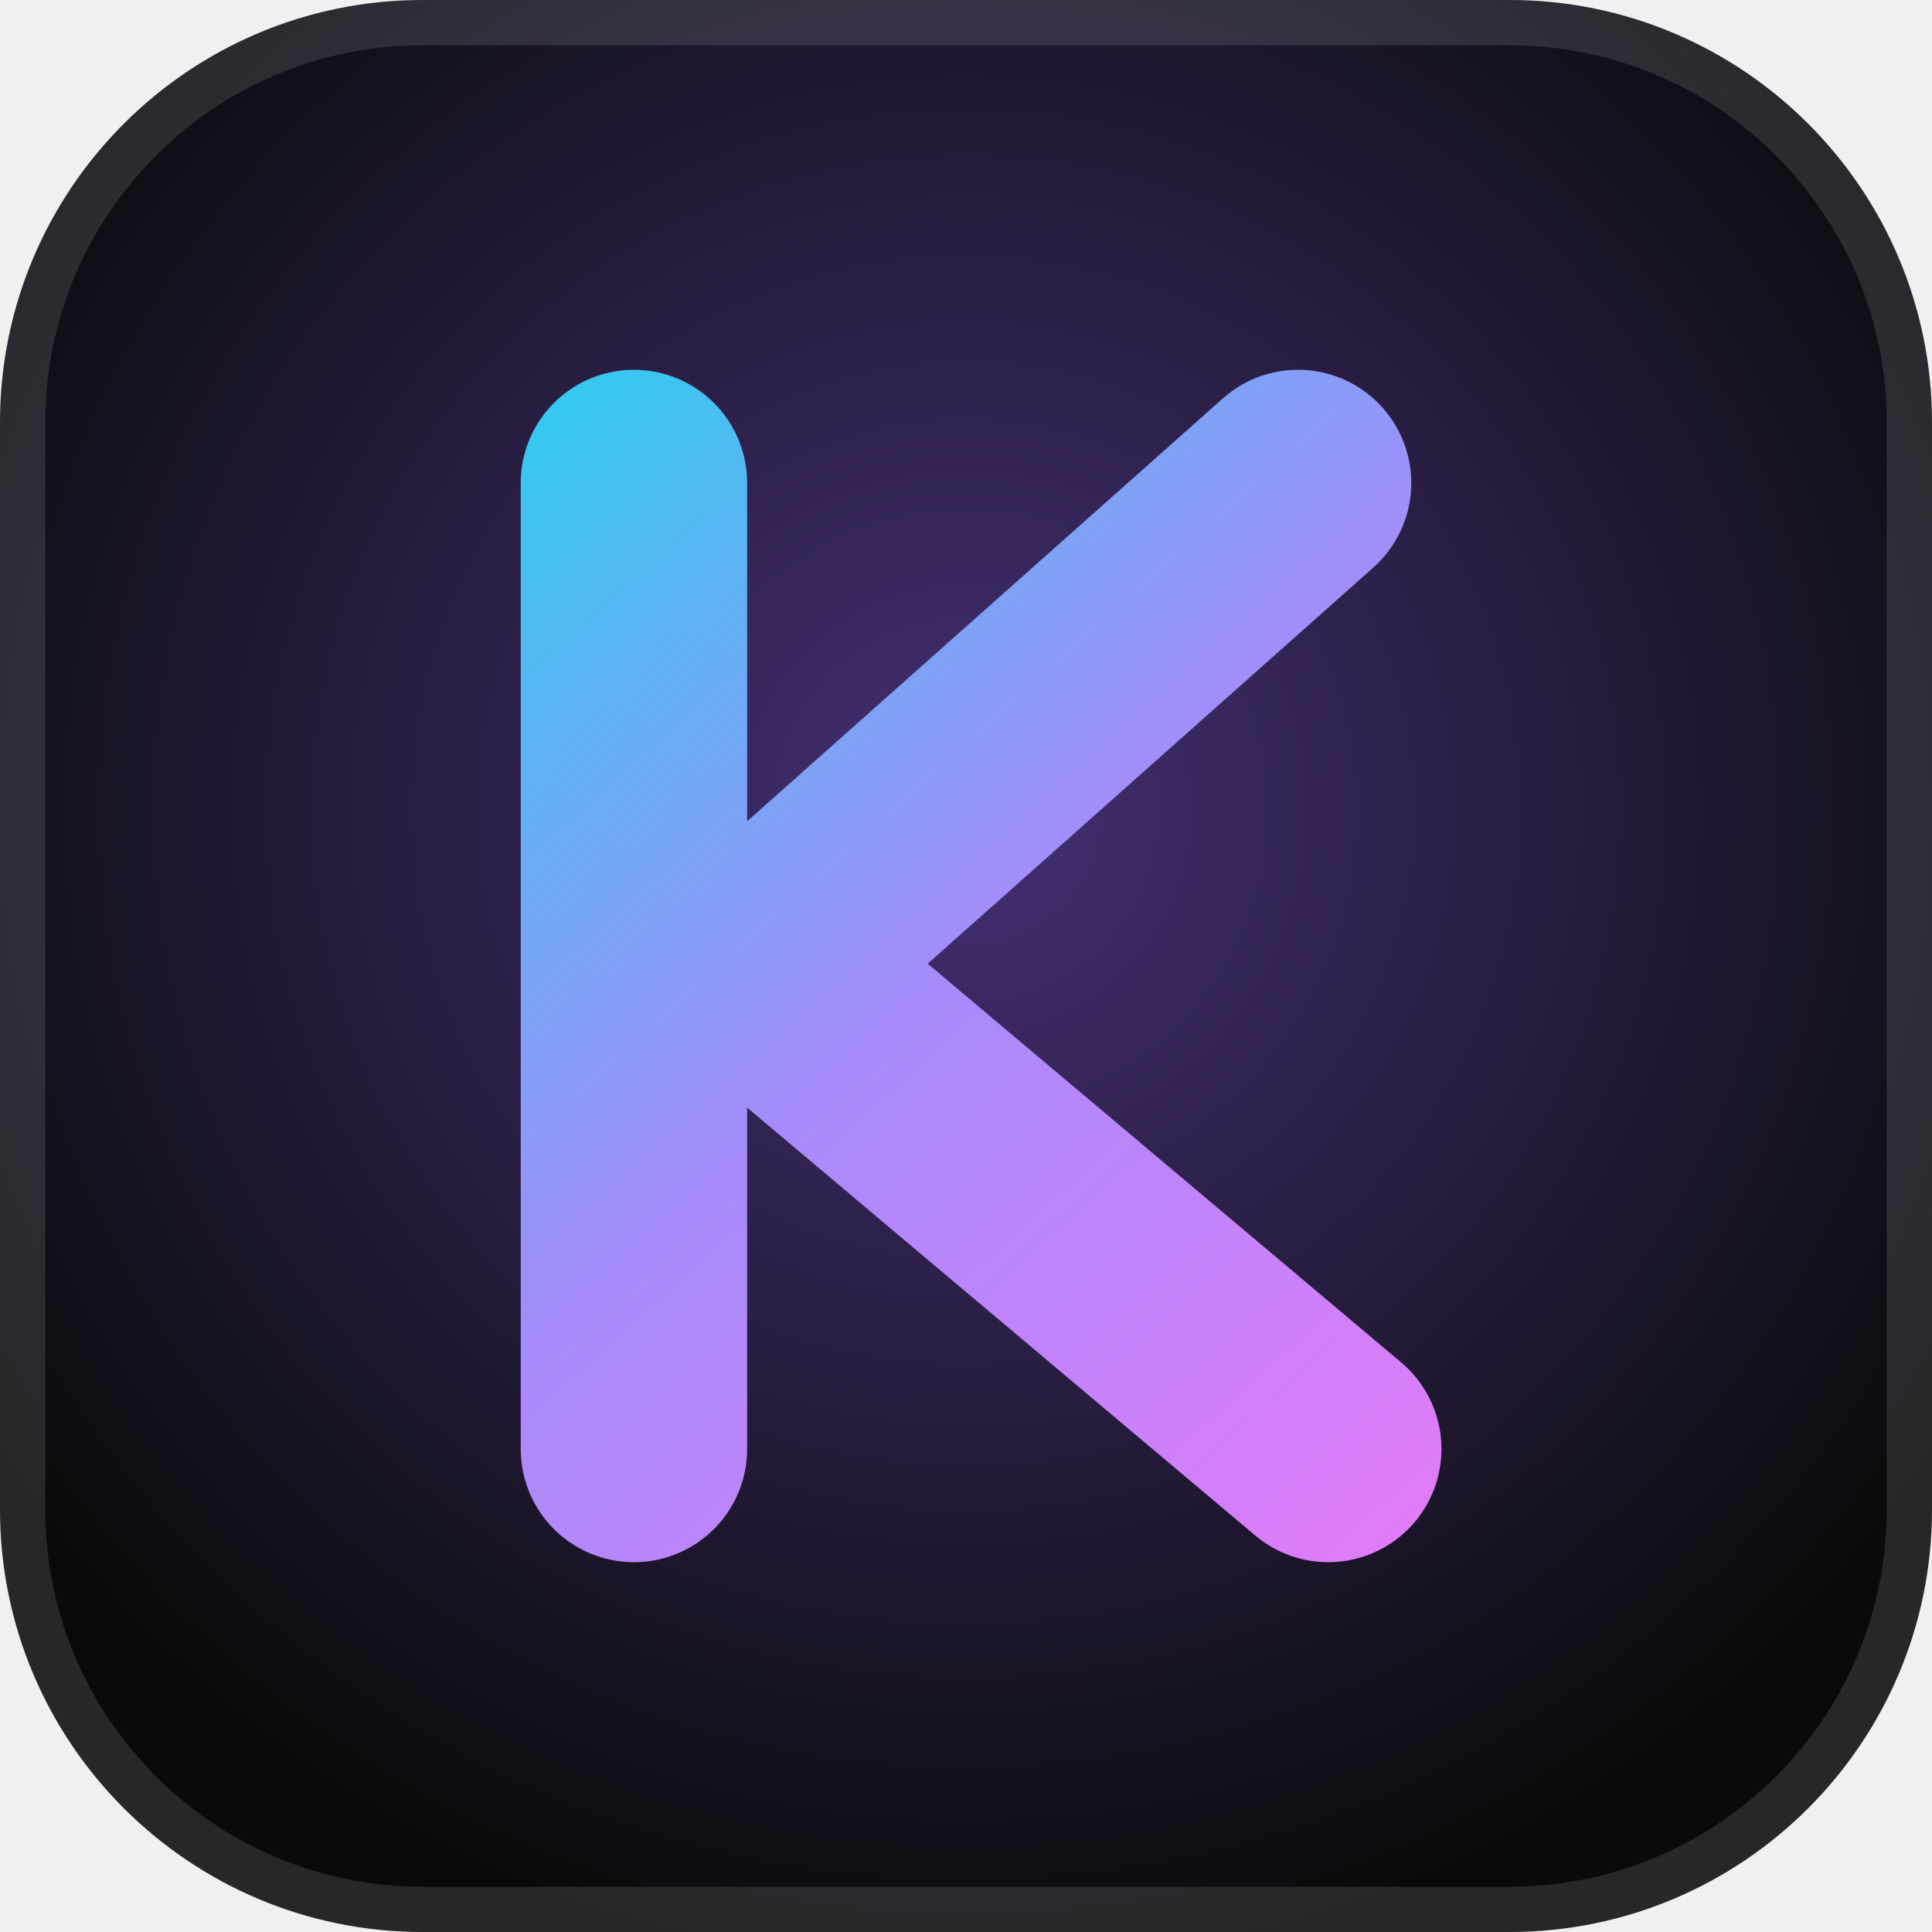
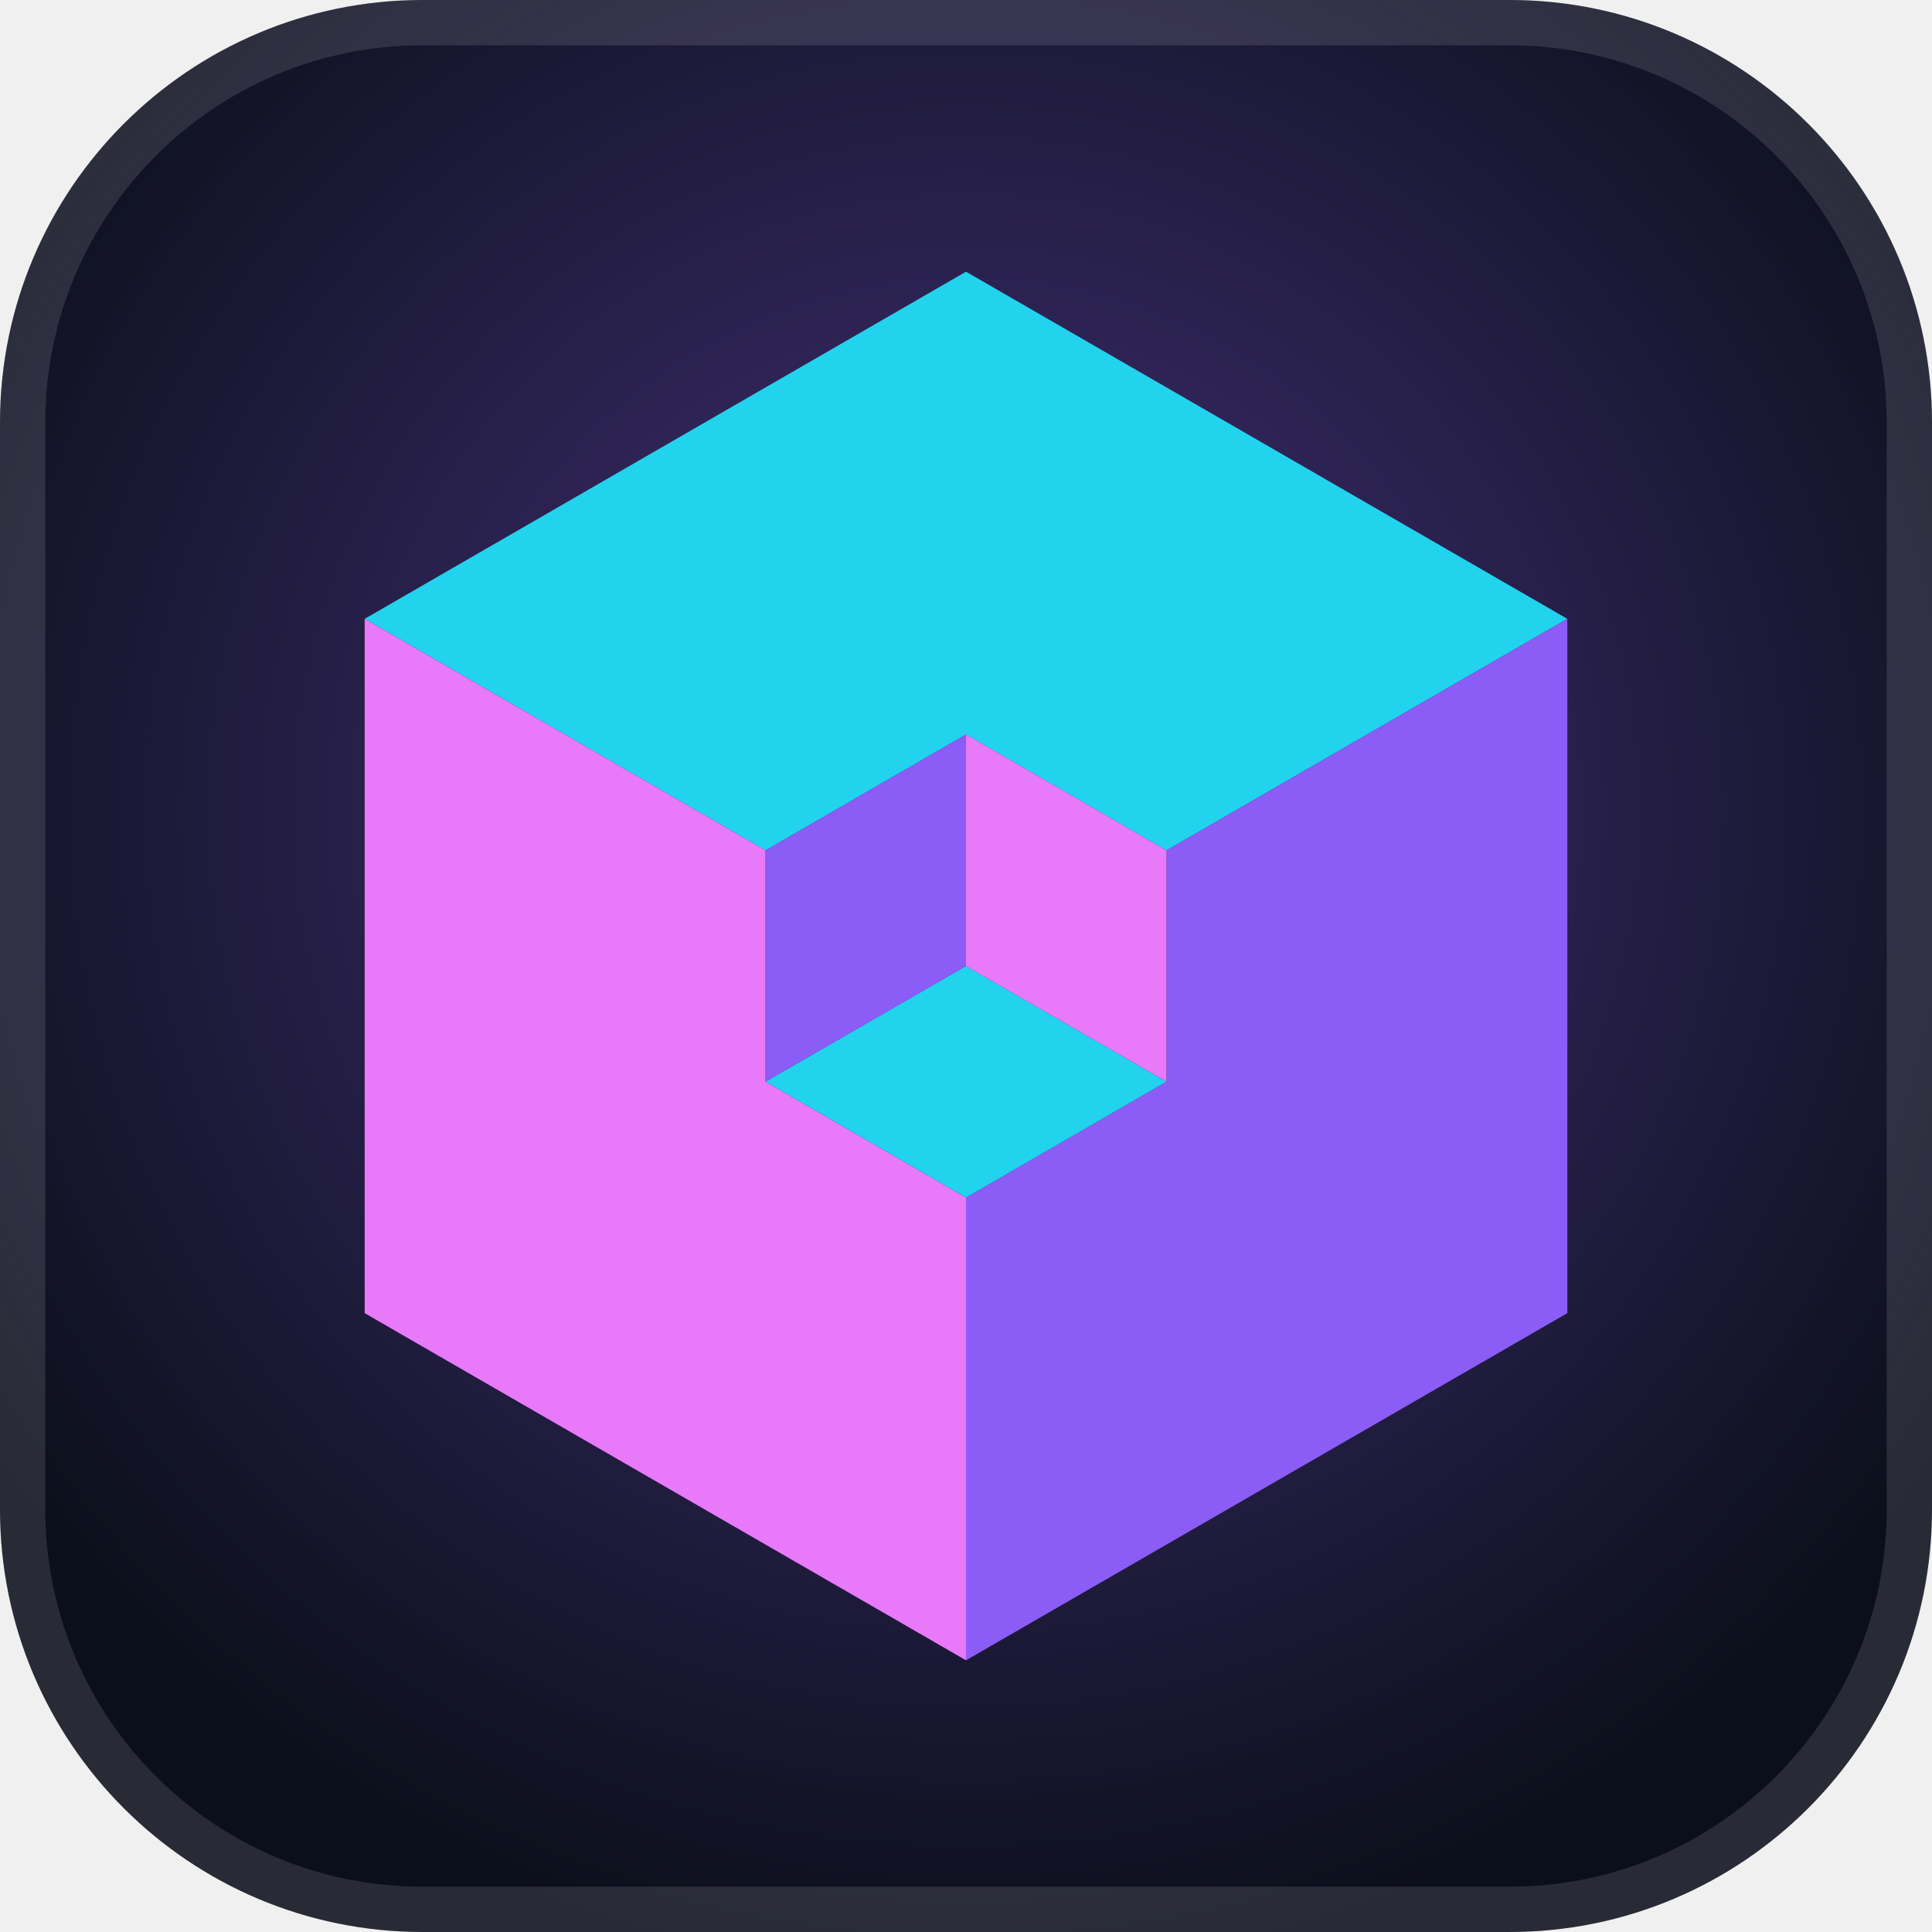
<svg xmlns="http://www.w3.org/2000/svg" width="64" height="64" viewBox="0 0 64 64">
  <defs>
-     <linearGradient id="k" x1="14" y1="12" x2="50" y2="52" gradientUnits="userSpaceOnUse">
-       <stop offset="0" stop-color="#22d3ee" />
-       <stop offset="0.5" stop-color="#a78bfa" />
-       <stop offset="1" stop-color="#e879f9" />
-     </linearGradient>
    <radialGradient id="glow" cx="0.5" cy="0.42" r="0.6">
      <stop offset="0" stop-color="#8b5cf6" stop-opacity="0.45" />
      <stop offset="1" stop-color="#8b5cf6" stop-opacity="0" />
    </radialGradient>
  </defs>
-   <rect width="64" height="64" rx="14" fill="#0a0a0a" />
+   <rect width="64" height="64" rx="14" fill="#0b0f1a" />
  <rect width="64" height="64" rx="14" fill="url(#glow)" />
+   <path d="M32.00 9.00 L51.92 20.50 L38.64 28.17 L32.00 24.33 L25.36 28.17 L12.08 20.50Z" fill="#22d3ee" />
+   <path d="M51.92 43.50 L32.00 55.00 L32.00 39.67 L38.64 35.83 L38.64 28.17 L51.92 20.50Z" fill="#8b5cf6" />
+   <path d="M12.08 43.50 L32.00 55.00 L32.00 39.67 L25.36 35.83 L25.36 28.17 L12.08 20.50Z" fill="#e879f9" />
+   <path d="M32.00 32.00 L38.64 35.83 L32.00 39.67 L25.36 35.83Z" fill="#22d3ee" />
+   <path d="M32.00 32.00 L25.36 35.83 L25.36 28.17 L32.00 24.33Z" fill="#8b5cf6" />
+   <path d="M32.00 32.00 L38.64 35.83 L38.64 28.17 L32.00 24.33Z" fill="#e879f9" />
  <rect x="0.75" y="0.75" width="62.5" height="62.5" rx="13.25" fill="none" stroke="#ffffff" stroke-opacity="0.12" stroke-width="1.5" />
-   <path d="M21 16v32M43 16L25 32l19 16" fill="none" stroke="url(#k)" stroke-width="7.5" stroke-linecap="round" stroke-linejoin="round" />
</svg>
